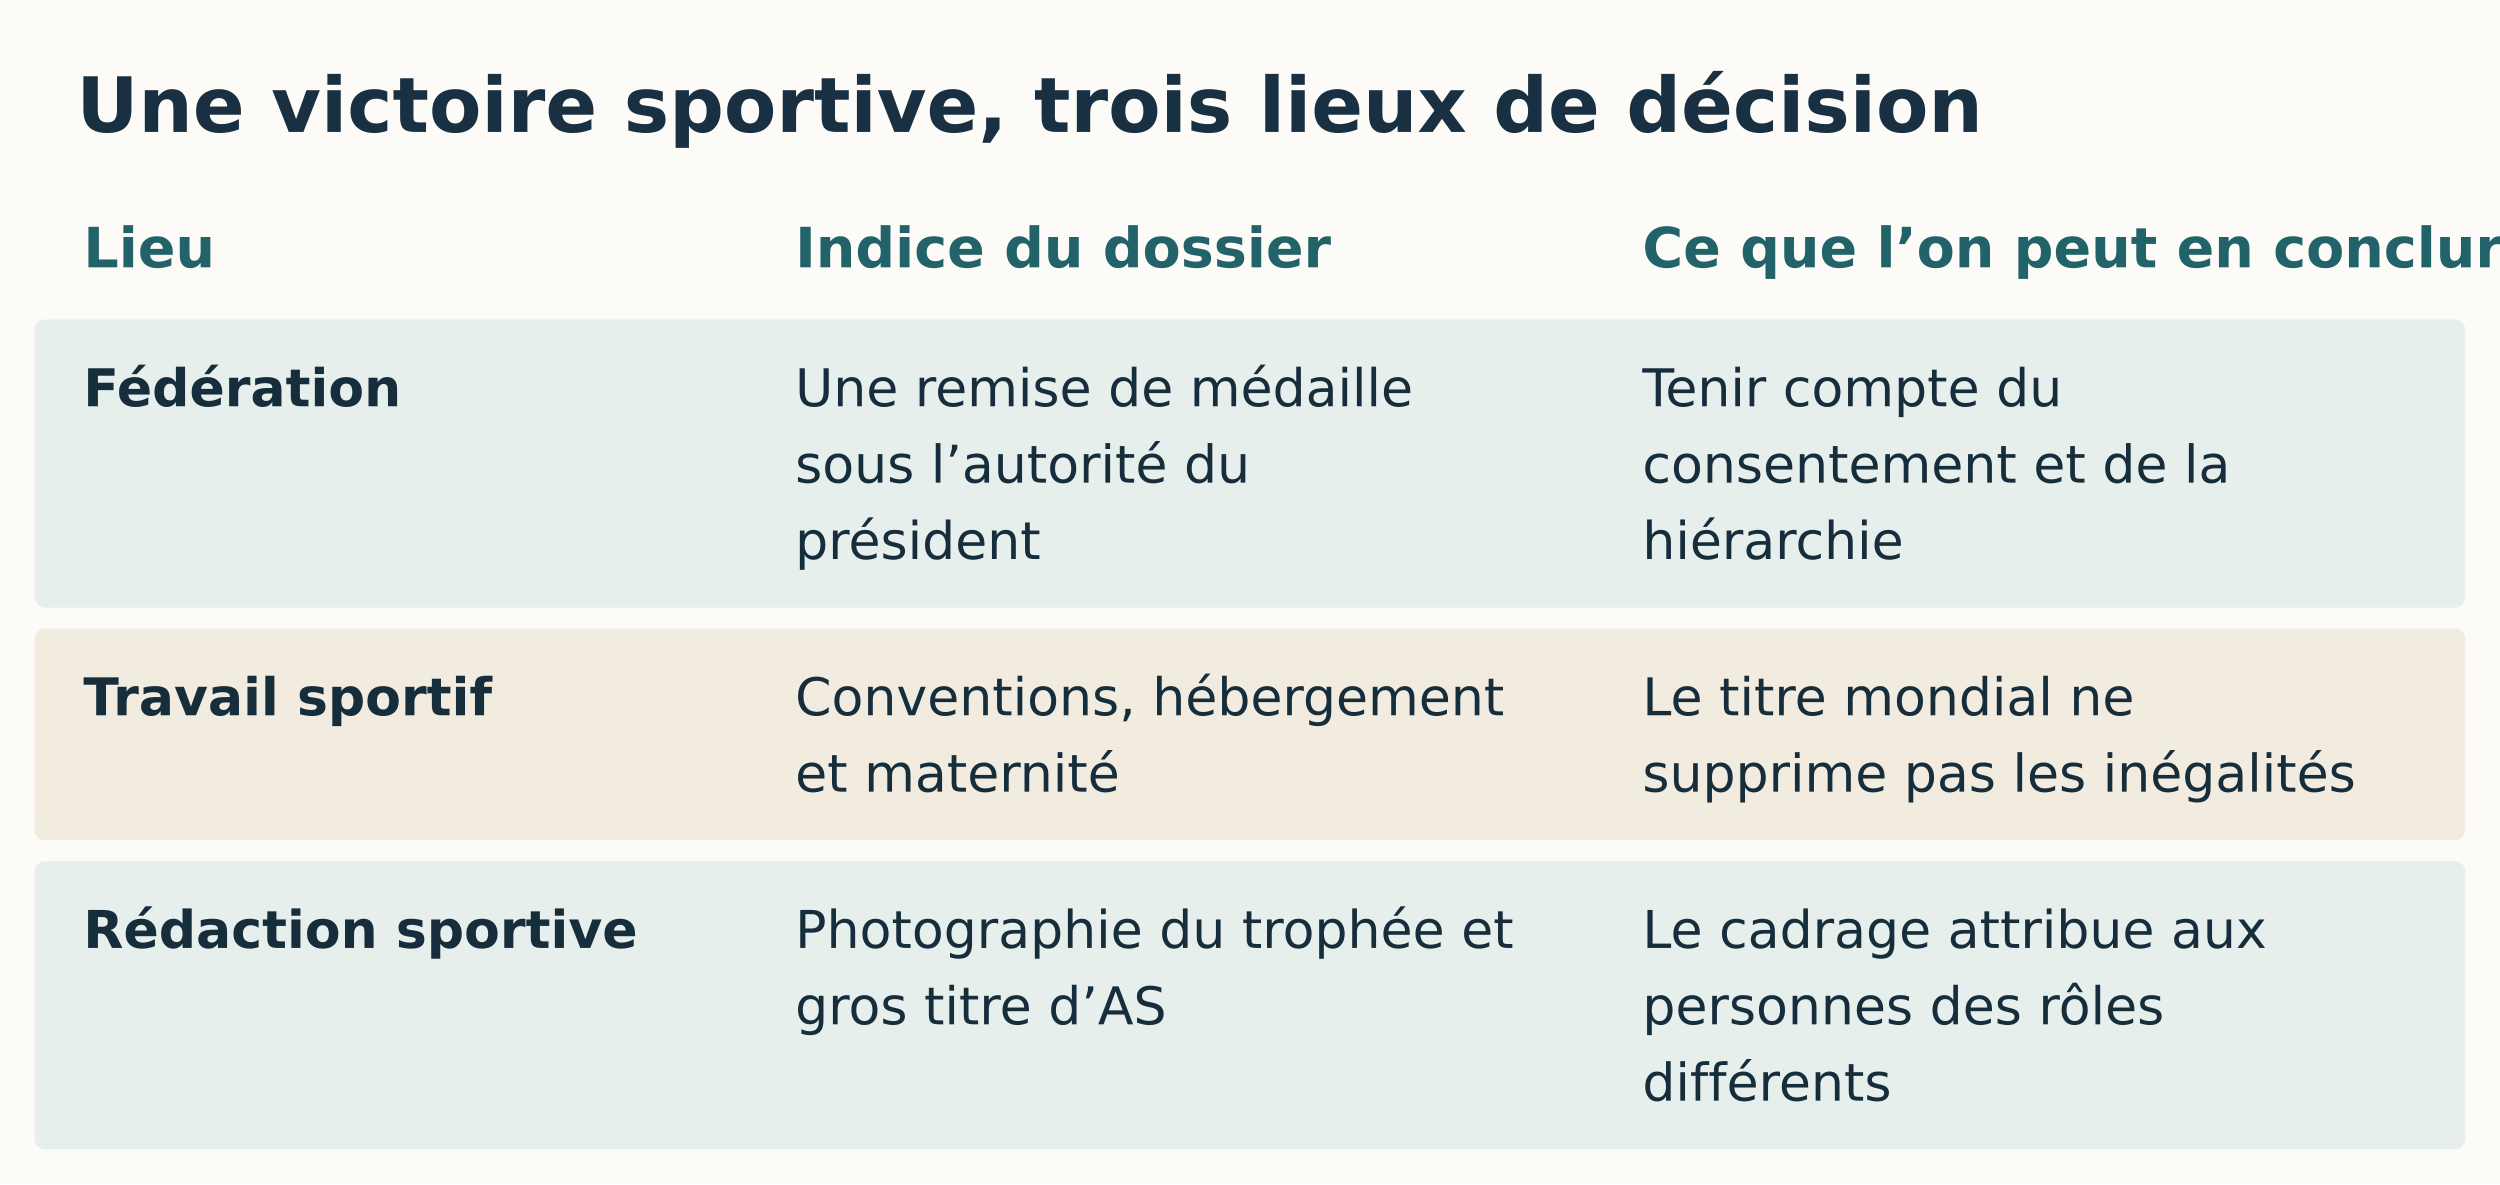
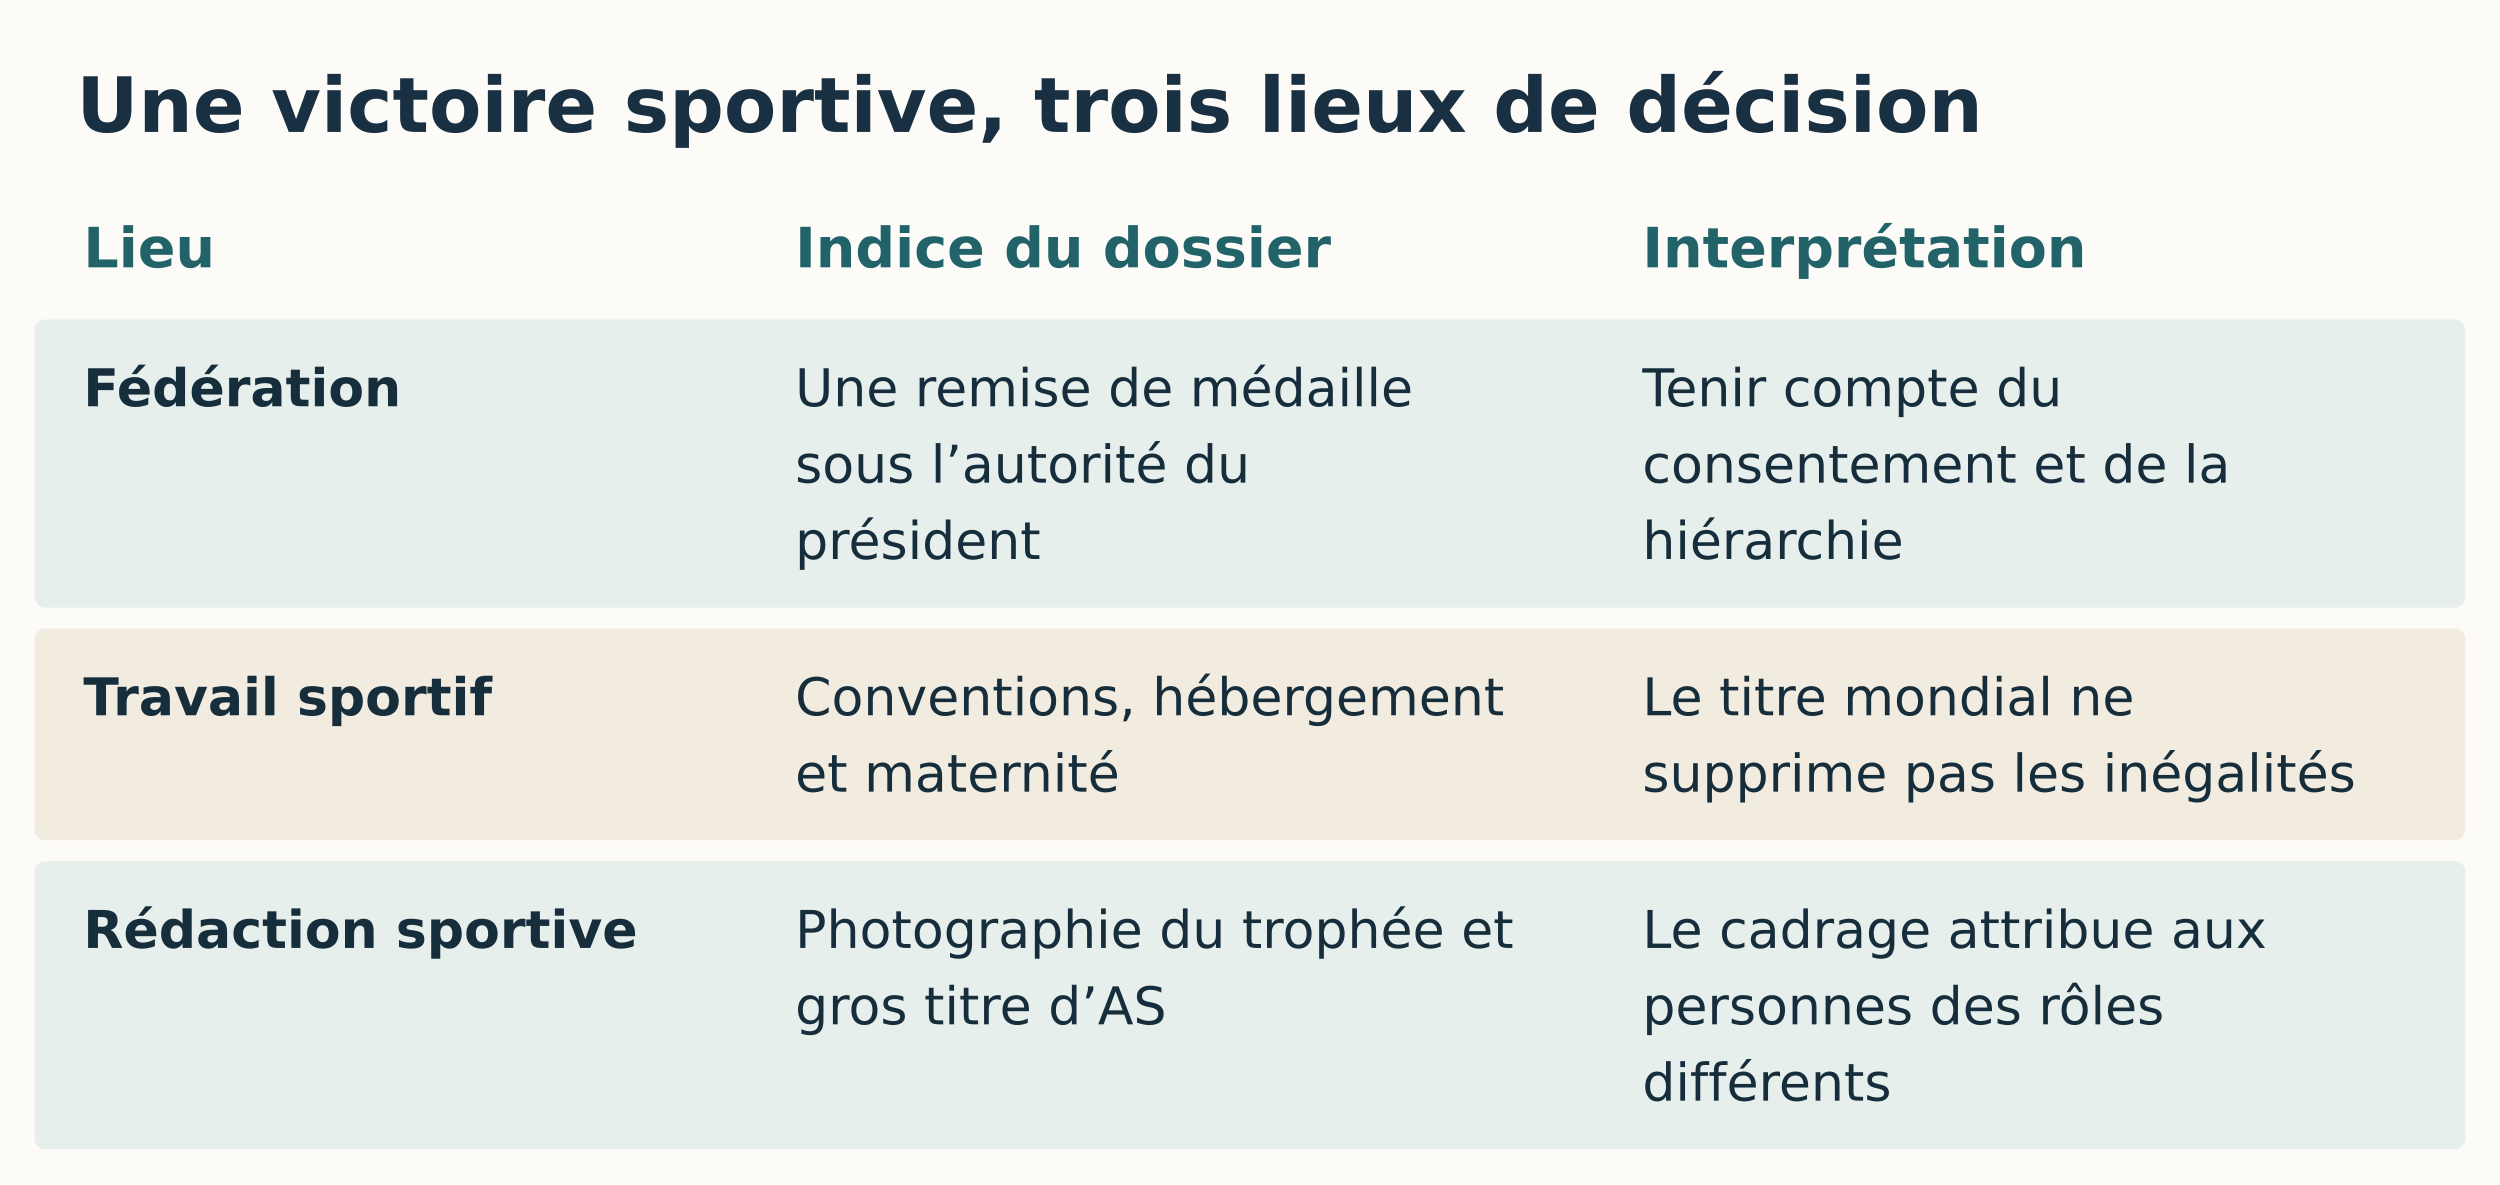
<svg xmlns="http://www.w3.org/2000/svg" width="720" height="341" viewBox="0 0 720 341" role="img" aria-labelledby="titre description">
  <rect width="720" height="341" fill="#fcfbf7" />
  <g font-family="DejaVu Sans, sans-serif">
    <text x="22" y="38" font-size="22" font-weight="700" fill="#192f42">Une victoire sportive, trois lieux de décision</text>
    <text x="24" y="77" font-size="16" font-weight="700" fill="#226369">Lieu</text>
    <text x="229" y="77" font-size="16" font-weight="700" fill="#226369">Indice du dossier</text>
-     <text x="473" y="77" font-size="16" font-weight="700" fill="#226369">Ce que l’on peut en conclure</text>
+     <text x="473" y="77" font-size="16" font-weight="700" fill="#226369">Interprétation</text>
    <rect x="10" y="92" width="700" height="83" rx="3" fill="#e7efed" />
    <text x="24" y="117" font-size="15" font-weight="700" fill="#162d3b">Fédération</text>
    <text x="229" y="117" font-size="15" font-weight="400" fill="#162d3b">Une remise de médaille</text>
    <text x="229" y="139" font-size="15" font-weight="400" fill="#162d3b">sous l’autorité du</text>
    <text x="229" y="161" font-size="15" font-weight="400" fill="#162d3b">président</text>
    <text x="473" y="117" font-size="15" font-weight="400" fill="#162d3b">Tenir compte du</text>
    <text x="473" y="139" font-size="15" font-weight="400" fill="#162d3b">consentement et de la</text>
    <text x="473" y="161" font-size="15" font-weight="400" fill="#162d3b">hiérarchie</text>
    <rect x="10" y="181" width="700" height="61" rx="3" fill="#f2ebdf" />
    <text x="24" y="206" font-size="15" font-weight="700" fill="#162d3b">Travail sportif</text>
    <text x="229" y="206" font-size="15" font-weight="400" fill="#162d3b">Conventions, hébergement</text>
    <text x="229" y="228" font-size="15" font-weight="400" fill="#162d3b">et maternité</text>
    <text x="473" y="206" font-size="15" font-weight="400" fill="#162d3b">Le titre mondial ne</text>
    <text x="473" y="228" font-size="15" font-weight="400" fill="#162d3b">supprime pas les inégalités</text>
    <rect x="10" y="248" width="700" height="83" rx="3" fill="#e7efed" />
    <text x="24" y="273" font-size="15" font-weight="700" fill="#162d3b">Rédaction sportive</text>
    <text x="229" y="273" font-size="15" font-weight="400" fill="#162d3b">Photographie du trophée et</text>
    <text x="229" y="295" font-size="15" font-weight="400" fill="#162d3b">gros titre d’AS</text>
    <text x="473" y="273" font-size="15" font-weight="400" fill="#162d3b">Le cadrage attribue aux</text>
    <text x="473" y="295" font-size="15" font-weight="400" fill="#162d3b">personnes des rôles</text>
    <text x="473" y="317" font-size="15" font-weight="400" fill="#162d3b">différents</text>
  </g>
</svg>
